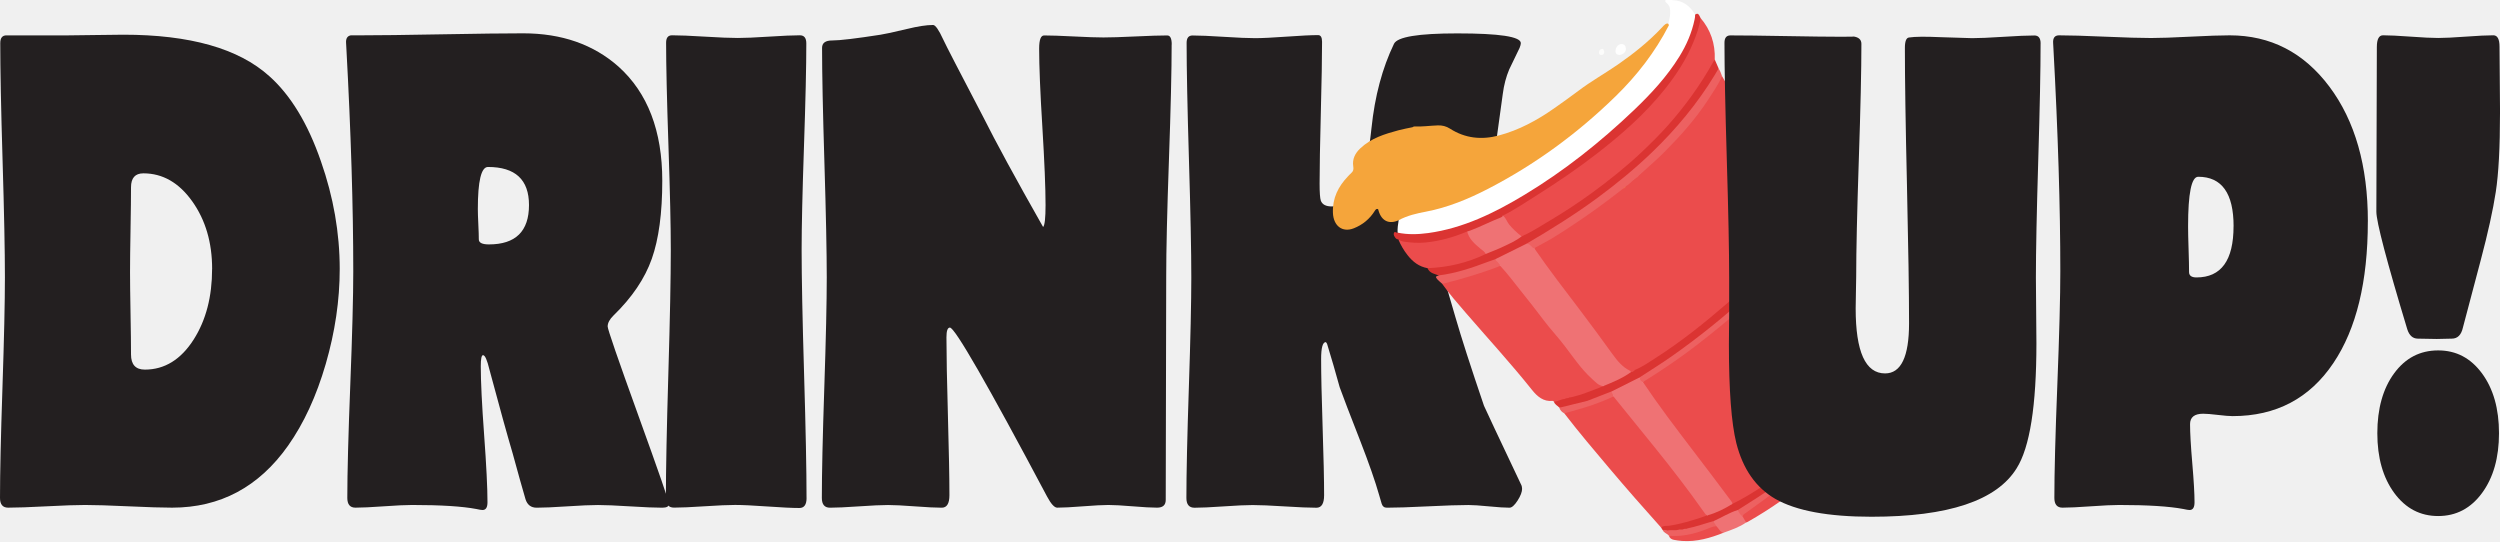
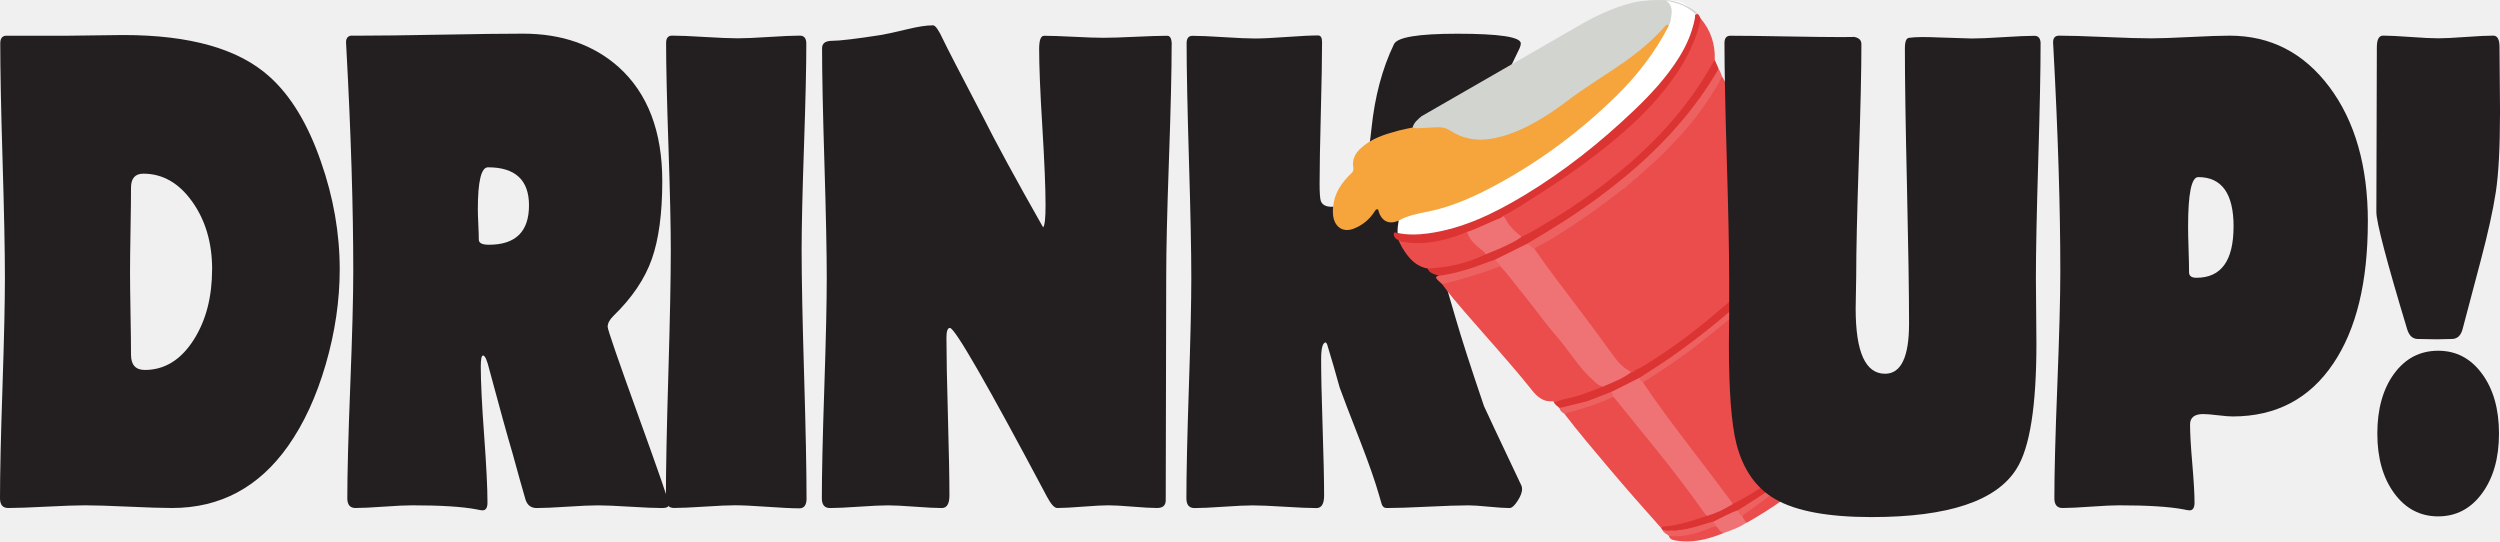
- <svg xmlns="http://www.w3.org/2000/svg" id="Layer_2" data-name="Layer 2" viewBox="0 0 671.51 145.35">
+ <svg xmlns="http://www.w3.org/2000/svg" id="Layer_2" data-name="Layer 2" viewBox="0 0 671.51 145.44">
  <defs>
    <style>
      .cls-1 {
        fill: #fefefe;
      }

-       .cls-1, .cls-2, .cls-3, .cls-4, .cls-5, .cls-6, .cls-7, .cls-8, .cls-9, .cls-10 {
+       .cls-1, .cls-2, .cls-3, .cls-4, .cls-5, .cls-6, .cls-7, .cls-8, .cls-9, .cls-10, .cls-11 {
        stroke-width: 0px;
      }

      .cls-2 {
        fill: #fcfcfb;
      }

      .cls-3 {
+         fill: #d2d4d0;
+       }
+ 
+       .cls-4 {
        fill: #eb4c4c;
      }

-       .cls-4 {
+       .cls-5 {
        fill: #fff;
      }

-       .cls-5 {
+       .cls-6 {
        fill: #f37b4c;
      }

-       .cls-6 {
+       .cls-7 {
        fill: #ef7274;
      }

-       .cls-7 {
+       .cls-8 {
        fill: #231f20;
      }

-       .cls-8 {
+       .cls-9 {
        fill: #f5a53b;
      }

-       .cls-9 {
+       .cls-10 {
        fill: #db3432;
      }

-       .cls-10 {
+       .cls-11 {
        fill: #ed6161;
      }
    </style>
  </defs>
  <g id="Layer_1-2" data-name="Layer 1">
    <g>
-       <path class="cls-7" d="m91.25,72.25c0,8.38-1.25,16.88-3.75,25.5-2.5,8.62-5.88,15.95-10.13,21.97-7.84,11.09-18.22,16.64-31.15,16.64-2.61,0-6.51-.12-11.69-.36-5.18-.24-9.08-.36-11.69-.36-2.3,0-5.76.12-10.36.36-4.61.24-8.04.36-10.29.36-1.46,0-2.19-.87-2.19-2.62,0-6.57.22-16.44.66-29.61.44-13.17.66-23.04.66-29.61,0-6.99-.21-17.5-.63-31.51S.07,18.51.07,11.58c0-1.39.55-2.08,1.66-2.08h16.74c1.68,0,4.07-.03,7.17-.09,3.32-.06,5.82-.09,7.5-.09,17.89,0,30.95,3.71,39.18,11.12,5.75,5.12,10.38,12.75,13.88,22.88,3.36,9.58,5.05,19.23,5.05,28.94Zm-34.27,0c0-7.11-1.78-13.17-5.35-18.18-3.56-5-7.94-7.51-13.12-7.51-2.21,0-3.32,1.25-3.32,3.75s-.04,6.28-.13,11.35c-.09,5.06-.13,8.86-.13,11.39s.04,6.16.13,11.08c.09,4.91.13,8.61.13,11.08,0,2.71,1.24,4.07,3.72,4.07,5.31,0,9.7-2.71,13.15-8.14,3.28-5.18,4.91-11.48,4.91-18.9Z" />
-       <path class="cls-7" d="m179.68,135.37c0,.66-.6,1-1.79,1-1.95,0-4.84-.12-8.67-.36-3.83-.24-6.7-.36-8.6-.36s-4.62.12-8.27.36c-3.65.24-6.39.36-8.2.36-1.51,0-2.5-.75-2.99-2.26-.8-2.71-1.95-6.81-3.45-12.3-1.46-4.94-3.54-12.45-6.24-22.52-.62-2.59-1.19-3.89-1.73-3.89-.4,0-.6.99-.6,2.98,0,4.1.3,10.25.9,18.45.6,8.2.9,14.23.9,18.08,0,1.39-.44,2.08-1.33,2.08-.31,0-.86-.09-1.66-.27-3.81-.72-9.56-1.08-17.27-1.08-1.68,0-4.22.12-7.6.36-3.39.24-5.92.36-7.6.36-1.46,0-2.19-.87-2.19-2.62,0-6.75.27-16.89.8-30.43.53-13.53.8-23.68.8-30.43,0-17.24-.62-37.25-1.86-60.04l-.07-1.27c-.09-1.21.33-1.9,1.26-2.08-.09,0,.75,0,2.52,0,4.83,0,12.11-.09,21.85-.27,9.74-.18,17.04-.27,21.92-.27,10.36,0,18.9,2.98,25.63,8.95,7.84,7.05,11.75,17.27,11.75,30.65,0,8.68-.94,15.67-2.82,20.98-1.88,5.31-5.3,10.37-10.26,15.19-1.06,1.03-1.59,2.02-1.59,2.98,0,.72,2.74,8.68,8.23,23.87s8.24,23.12,8.24,23.78Zm-37.59-80.3c0-6.81-3.68-10.22-11.02-10.22-1.82,0-2.72,3.77-2.72,11.3,0,.9.04,2.26.13,4.07.09,1.81.13,3.16.13,4.07s.91,1.36,2.72,1.36c7.17,0,10.76-3.53,10.76-10.58Z" />
-       <path class="cls-7" d="m216.65,133.74c0,1.81-.64,2.71-1.93,2.71-1.9,0-4.77-.14-8.6-.41-3.83-.27-6.72-.41-8.67-.41-1.82,0-4.55.12-8.2.36-3.65.24-6.39.36-8.2.36-1.46,0-2.19-.87-2.19-2.62,0-7.35.22-18.45.66-33.28.44-14.83.66-25.95.66-33.37,0-6.21-.21-15.51-.63-27.9-.42-12.39-.63-21.63-.63-27.71,0-1.33.53-1.99,1.59-1.99,1.95,0,4.88.12,8.8.36,3.92.24,6.87.36,8.87.36,1.86,0,4.65-.12,8.37-.36,3.72-.24,6.49-.36,8.3-.36,1.15,0,1.73.72,1.73,2.17,0,6.15-.21,15.39-.63,27.72-.42,12.33-.63,21.57-.63,27.71,0,7.42.22,18.54.66,33.37.44,14.83.66,25.92.66,33.28Z" />
-       <path class="cls-7" d="m314.71,11.94c0,6.87-.24,17.23-.73,31.06-.49,13.83-.73,24.22-.73,31.15l-.13,60.13c0,1.39-.78,2.08-2.32,2.08-1.46,0-3.64-.12-6.54-.36-2.9-.24-5.08-.36-6.54-.36s-3.79.12-6.84.36c-3.06.24-5.36.36-6.91.36-.75,0-1.66-1-2.72-2.98-16.07-30.26-24.77-45.39-26.1-45.39-.62,0-.93.87-.93,2.62,0,4.7.13,11.77.4,21.21.26,9.43.4,16.5.4,21.2,0,2.23-.69,3.35-2.06,3.35-1.59,0-4-.12-7.21-.36-3.21-.24-5.61-.36-7.21-.36-1.73,0-4.33.12-7.8.36-3.48.24-6.08.36-7.8.36-1.46,0-2.19-.87-2.19-2.62,0-6.57.22-16.44.66-29.61.44-13.17.66-23.04.66-29.61s-.21-17.17-.63-30.88c-.42-13.71-.63-23.98-.63-30.79,0-1.33.91-1.99,2.72-1.99,1.99,0,6.31-.51,12.95-1.54.89-.12,3.25-.63,7.11-1.54,2.92-.72,5.27-1.08,7.04-1.08.62,0,1.53,1.3,2.72,3.89.75,1.63,4.32,8.53,10.69,20.71,3.41,6.81,8.79,16.7,16.14,29.66.44-.42.66-2.38.66-5.88,0-4.64-.29-11.65-.86-21.02-.58-9.37-.86-16.38-.86-21.02,0-2.35.44-3.53,1.33-3.53,1.77,0,4.43.09,7.97.27,3.54.18,6.2.27,7.97.27,1.9,0,4.76-.09,8.57-.27,3.81-.18,6.66-.27,8.57-.27.8,0,1.2.81,1.2,2.44Z" />
-       <path class="cls-7" d="m408.85,131.21c0,.9-.41,1.99-1.23,3.26-.82,1.27-1.54,1.9-2.16,1.9-1.24,0-3.09-.12-5.55-.36-2.46-.24-4.28-.36-5.48-.36-2.44,0-6.09.12-10.96.36-4.87.24-8.52.36-10.96.36-.71,0-1.17-.36-1.39-1.08-.22-.72-.44-1.48-.66-2.26-1.06-3.74-2.77-8.62-5.11-14.65-2.83-7.23-4.67-12.03-5.51-14.38-1.06-3.86-2.19-7.75-3.39-11.66-.18-.3-.29-.45-.33-.45-.84,0-1.26,1.51-1.26,4.52,0,4.04.13,10.14.4,18.31.27,8.17.4,14.27.4,18.31,0,2.23-.69,3.35-2.06,3.35-1.9,0-4.76-.12-8.57-.36-3.81-.24-6.66-.36-8.57-.36-1.73,0-4.33.12-7.8.36-3.48.24-6.08.36-7.8.36-1.46,0-2.19-.87-2.19-2.62,0-6.57.22-16.44.66-29.61.44-13.17.66-23.04.66-29.61,0-6.99-.21-17.5-.63-31.51-.42-14.02-.63-24.52-.63-31.51,0-1.33.53-1.99,1.59-1.99,1.86,0,4.66.12,8.4.36,3.74.24,6.54.36,8.4.36s4.74-.14,8.5-.41c3.76-.27,6.57-.41,8.43-.41.71,0,1.06.6,1.06,1.81,0,4.22-.11,10.57-.33,19.03-.22,8.47-.33,14.82-.33,19.03,0,2.41.11,3.95.33,4.61.4,1.03,1.37,1.54,2.92,1.54,5.71,0,9.27-7.02,10.69-21.07.89-8.56,2.9-16.1,6.04-22.61.89-1.87,6.55-2.8,17-2.8,11.38,0,17.07.87,17.07,2.62,0,.3-.11.72-.33,1.27-1.86,3.8-2.79,5.73-2.79,5.79-.84,1.99-1.42,4.19-1.73,6.6-1.15,8.38-1.79,13.05-1.93,14.02-.89,5.19-2.01,9.65-3.39,13.38-1.68,4.58-4.18,9.1-7.5,13.56-2.35,3.14-3.52,5.21-3.52,6.24,0,.36,1.22,4.64,3.65,12.84,1.55,5.37,4.09,13.26,7.64,23.69.44,1.03,3.81,8.17,10.09,21.43.09.24.13.51.13.81Z" />
-       <path class="cls-7" d="m636.01,59.5c0,16.16-3.08,28.82-9.23,37.98-6.38,9.53-15.41,14.29-27.1,14.29-.89,0-2.2-.11-3.95-.32-1.75-.21-3.07-.32-3.95-.32-2.35,0-3.52.94-3.52,2.8,0,2.35.2,5.86.6,10.54.4,4.67.6,8.15.6,10.44,0,1.39-.44,2.08-1.33,2.08-.31,0-.86-.09-1.66-.27-3.85-.72-9.61-1.08-17.27-1.08-1.68,0-4.22.12-7.6.36-3.39.24-5.92.36-7.6.36-1.46,0-2.19-.87-2.19-2.62,0-6.75.26-16.89.8-30.43.53-13.53.8-23.68.8-30.43,0-17.24-.62-37.25-1.86-60.04l-.07-1.27c-.09-1.39.44-2.08,1.59-2.08,2.74,0,6.86.12,12.35.36,5.49.24,9.61.36,12.35.36,2.35,0,5.87-.12,10.56-.36,4.69-.24,8.21-.36,10.56-.36,10.98,0,19.91,4.6,26.8,13.79,6.88,9.19,10.33,21.27,10.33,36.21Zm-36.06,1.27c0-8.86-3.17-13.29-9.5-13.29-1.82,0-2.72,4.43-2.72,13.29,0,1.39.04,3.44.13,6.15.09,2.71.13,4.76.13,6.15,0,.96.66,1.45,1.99,1.45,6.64,0,9.96-4.58,9.96-13.74Z" />
-       <path class="cls-7" d="m671.51,30.47c0,9.16-.38,16.19-1.13,21.07-.75,4.88-2.1,11-4.05,18.36l-4.78,18.08c-.44,1.99-1.44,2.98-2.99,2.98l-4.05.09-5.05-.09c-1.37,0-2.32-.84-2.86-2.53-5.54-18.33-8.3-28.85-8.3-31.56l.13-44.22c0-2.11.55-3.17,1.66-3.17,1.64,0,4.11.12,7.41.36,3.3.24,5.77.36,7.41.36s4.11-.12,7.4-.36c3.3-.24,5.77-.36,7.41-.36,1.11,0,1.66,1.03,1.66,3.07s.02,5.05.07,9c.04,3.95.07,6.92.07,8.91Zm-.27,85.9c0,6.57-1.52,11.92-4.55,16.05-3.03,4.13-6.96,6.19-11.79,6.19s-8.76-2.07-11.79-6.19c-3.03-4.13-4.55-9.48-4.55-16.05s1.5-12,4.52-16.1c3.01-4.1,6.95-6.15,11.82-6.15s8.75,2.07,11.79,6.19c3.03,4.13,4.55,9.48,4.55,16.05Z" />
+       <path class="cls-8" d="m91.25,72.34c0,8.38-1.25,16.88-3.75,25.5-2.5,8.62-5.88,15.95-10.13,21.97-7.84,11.09-18.22,16.64-31.15,16.64-2.61,0-6.51-.12-11.69-.36-5.18-.24-9.08-.36-11.69-.36-2.3,0-5.76.12-10.36.36-4.61.24-8.04.36-10.29.36-1.46,0-2.19-.87-2.19-2.62,0-6.57.22-16.44.66-29.61.44-13.17.66-23.04.66-29.61,0-6.99-.21-17.5-.63-31.51S.07,18.6.07,11.67c0-1.39.55-2.08,1.66-2.08h16.74c1.68,0,4.07-.03,7.17-.09,3.32-.06,5.82-.09,7.5-.09,17.89,0,30.95,3.71,39.18,11.12,5.75,5.12,10.38,12.75,13.88,22.88,3.36,9.58,5.05,19.23,5.05,28.94Zm-34.27,0c0-7.11-1.78-13.17-5.35-18.18-3.56-5-7.94-7.51-13.12-7.51-2.21,0-3.32,1.25-3.32,3.75s-.04,6.28-.13,11.35c-.09,5.06-.13,8.86-.13,11.39s.04,6.16.13,11.08c.09,4.91.13,8.61.13,11.08,0,2.71,1.24,4.07,3.72,4.07,5.31,0,9.7-2.71,13.15-8.14,3.28-5.18,4.91-11.48,4.91-18.9Z" />
+       <path class="cls-8" d="m179.68,135.46c0,.66-.6,1-1.79,1-1.95,0-4.84-.12-8.67-.36-3.83-.24-6.7-.36-8.6-.36s-4.62.12-8.27.36c-3.65.24-6.39.36-8.2.36-1.51,0-2.5-.75-2.99-2.26-.8-2.71-1.95-6.81-3.45-12.3-1.46-4.94-3.54-12.45-6.24-22.52-.62-2.59-1.19-3.89-1.73-3.89-.4,0-.6.99-.6,2.98,0,4.1.3,10.25.9,18.45.6,8.2.9,14.23.9,18.08,0,1.39-.44,2.08-1.33,2.08-.31,0-.86-.09-1.66-.27-3.81-.72-9.56-1.08-17.27-1.08-1.68,0-4.22.12-7.6.36-3.39.24-5.92.36-7.6.36-1.46,0-2.19-.87-2.19-2.62,0-6.75.27-16.89.8-30.43.53-13.53.8-23.68.8-30.43,0-17.24-.62-37.25-1.86-60.04l-.07-1.27c-.09-1.21.33-1.9,1.26-2.08-.09,0,.75,0,2.52,0,4.83,0,12.11-.09,21.85-.27,9.74-.18,17.04-.27,21.92-.27,10.36,0,18.9,2.98,25.63,8.95,7.84,7.05,11.75,17.27,11.75,30.65,0,8.68-.94,15.67-2.82,20.98-1.88,5.31-5.3,10.37-10.26,15.19-1.06,1.03-1.59,2.02-1.59,2.98,0,.72,2.74,8.68,8.23,23.87s8.24,23.12,8.24,23.78Zm-37.59-80.3c0-6.81-3.68-10.22-11.02-10.22-1.82,0-2.72,3.77-2.72,11.3,0,.9.04,2.26.13,4.07.09,1.81.13,3.16.13,4.07s.91,1.36,2.72,1.36c7.17,0,10.76-3.53,10.76-10.58Z" />
+       <path class="cls-8" d="m216.65,133.83c0,1.81-.64,2.71-1.93,2.71-1.9,0-4.77-.14-8.6-.41-3.83-.27-6.72-.41-8.67-.41-1.82,0-4.55.12-8.2.36-3.65.24-6.39.36-8.2.36-1.46,0-2.19-.87-2.19-2.62,0-7.35.22-18.45.66-33.28.44-14.83.66-25.95.66-33.37,0-6.21-.21-15.51-.63-27.9-.42-12.39-.63-21.63-.63-27.71,0-1.33.53-1.99,1.59-1.99,1.95,0,4.88.12,8.8.36,3.92.24,6.87.36,8.87.36,1.86,0,4.65-.12,8.37-.36,3.72-.24,6.49-.36,8.3-.36,1.15,0,1.73.72,1.73,2.17,0,6.15-.21,15.39-.63,27.72-.42,12.33-.63,21.57-.63,27.71,0,7.42.22,18.54.66,33.37.44,14.83.66,25.92.66,33.28Z" />
+       <path class="cls-8" d="m314.71,12.03c0,6.87-.24,17.23-.73,31.06-.49,13.83-.73,24.22-.73,31.15l-.13,60.13c0,1.39-.78,2.08-2.32,2.08-1.46,0-3.64-.12-6.54-.36-2.9-.24-5.08-.36-6.54-.36s-3.79.12-6.84.36c-3.06.24-5.36.36-6.91.36-.75,0-1.66-1-2.72-2.98-16.07-30.26-24.77-45.39-26.1-45.39-.62,0-.93.87-.93,2.62,0,4.7.13,11.77.4,21.21.26,9.43.4,16.5.4,21.2,0,2.23-.69,3.35-2.06,3.35-1.59,0-4-.12-7.21-.36-3.21-.24-5.61-.36-7.21-.36-1.73,0-4.33.12-7.8.36-3.48.24-6.08.36-7.8.36-1.46,0-2.19-.87-2.19-2.62,0-6.57.22-16.44.66-29.61.44-13.17.66-23.04.66-29.61s-.21-17.17-.63-30.88c-.42-13.71-.63-23.98-.63-30.79,0-1.33.91-1.99,2.72-1.99,1.99,0,6.31-.51,12.95-1.54.89-.12,3.25-.63,7.11-1.54,2.92-.72,5.27-1.08,7.04-1.08.62,0,1.53,1.3,2.72,3.89.75,1.63,4.32,8.53,10.69,20.71,3.41,6.81,8.79,16.7,16.14,29.66.44-.42.66-2.38.66-5.88,0-4.64-.29-11.65-.86-21.02-.58-9.37-.86-16.38-.86-21.02,0-2.35.44-3.53,1.33-3.53,1.77,0,4.43.09,7.97.27,3.54.18,6.2.27,7.97.27,1.9,0,4.76-.09,8.57-.27,3.81-.18,6.66-.27,8.57-.27.8,0,1.2.81,1.2,2.44Z" />
+       <path class="cls-8" d="m408.85,131.3c0,.9-.41,1.99-1.23,3.26-.82,1.27-1.54,1.9-2.16,1.9-1.24,0-3.09-.12-5.55-.36-2.46-.24-4.28-.36-5.48-.36-2.44,0-6.09.12-10.96.36-4.87.24-8.52.36-10.96.36-.71,0-1.17-.36-1.39-1.08-.22-.72-.44-1.48-.66-2.26-1.06-3.74-2.77-8.62-5.11-14.65-2.83-7.23-4.67-12.03-5.51-14.38-1.06-3.86-2.19-7.75-3.39-11.66-.18-.3-.29-.45-.33-.45-.84,0-1.26,1.51-1.26,4.52,0,4.04.13,10.14.4,18.31.27,8.17.4,14.27.4,18.31,0,2.23-.69,3.35-2.06,3.35-1.9,0-4.76-.12-8.57-.36-3.81-.24-6.66-.36-8.57-.36-1.73,0-4.33.12-7.8.36-3.48.24-6.08.36-7.8.36-1.46,0-2.19-.87-2.19-2.62,0-6.57.22-16.44.66-29.61.44-13.17.66-23.04.66-29.61,0-6.99-.21-17.5-.63-31.51-.42-14.02-.63-24.52-.63-31.51,0-1.33.53-1.99,1.59-1.99,1.86,0,4.66.12,8.4.36,3.74.24,6.54.36,8.4.36s4.74-.14,8.5-.41c3.76-.27,6.57-.41,8.43-.41.71,0,1.06.6,1.06,1.81,0,4.22-.11,10.57-.33,19.03-.22,8.47-.33,14.82-.33,19.03,0,2.41.11,3.95.33,4.61.4,1.03,1.37,1.54,2.92,1.54,5.71,0,9.27-7.02,10.69-21.07.89-8.56,2.9-16.1,6.04-22.61.89-1.87,6.55-2.8,17-2.8,11.38,0,17.07.87,17.07,2.62,0,.3-.11.72-.33,1.27-1.86,3.8-2.79,5.73-2.79,5.79-.84,1.99-1.42,4.19-1.73,6.6-1.15,8.38-1.79,13.05-1.93,14.02-.89,5.19-2.01,9.65-3.39,13.38-1.68,4.58-4.18,9.1-7.5,13.56-2.35,3.14-3.52,5.21-3.52,6.24,0,.36,1.22,4.64,3.65,12.84,1.55,5.37,4.09,13.26,7.64,23.69.44,1.03,3.81,8.17,10.09,21.43.09.24.13.51.13.81Z" />
+       <path class="cls-8" d="m636.01,59.59c0,16.16-3.08,28.82-9.23,37.98-6.38,9.53-15.41,14.29-27.1,14.29-.89,0-2.2-.11-3.95-.32-1.75-.21-3.07-.32-3.95-.32-2.35,0-3.52.94-3.52,2.8,0,2.35.2,5.86.6,10.54.4,4.67.6,8.15.6,10.44,0,1.39-.44,2.08-1.33,2.08-.31,0-.86-.09-1.66-.27-3.85-.72-9.61-1.08-17.27-1.08-1.68,0-4.22.12-7.6.36-3.39.24-5.92.36-7.6.36-1.46,0-2.19-.87-2.19-2.62,0-6.75.26-16.89.8-30.43.53-13.53.8-23.68.8-30.43,0-17.24-.62-37.25-1.86-60.04l-.07-1.27c-.09-1.39.44-2.08,1.59-2.08,2.74,0,6.86.12,12.35.36,5.49.24,9.61.36,12.35.36,2.35,0,5.87-.12,10.56-.36,4.69-.24,8.21-.36,10.56-.36,10.98,0,19.91,4.6,26.8,13.79,6.88,9.19,10.33,21.27,10.33,36.21Zm-36.06,1.27c0-8.86-3.17-13.29-9.5-13.29-1.82,0-2.72,4.43-2.72,13.29,0,1.39.04,3.44.13,6.15.09,2.71.13,4.76.13,6.15,0,.96.66,1.45,1.99,1.45,6.64,0,9.96-4.58,9.96-13.74Z" />
+       <path class="cls-8" d="m671.51,30.56c0,9.16-.38,16.19-1.13,21.07-.75,4.88-2.1,11-4.05,18.36l-4.78,18.08c-.44,1.99-1.44,2.98-2.99,2.98l-4.05.09-5.05-.09c-1.37,0-2.32-.84-2.86-2.53-5.54-18.33-8.3-28.85-8.3-31.56l.13-44.22c0-2.11.55-3.17,1.66-3.17,1.64,0,4.11.12,7.41.36,3.3.24,5.77.36,7.41.36s4.11-.12,7.4-.36c3.3-.24,5.77-.36,7.41-.36,1.11,0,1.66,1.03,1.66,3.07s.02,5.05.07,9c.04,3.95.07,6.92.07,8.91Zm-.27,85.9c0,6.57-1.52,11.92-4.55,16.05-3.03,4.13-6.96,6.19-11.79,6.19s-8.76-2.07-11.79-6.19c-3.03-4.13-4.55-9.48-4.55-16.05s1.5-12,4.52-16.1c3.01-4.1,6.95-6.15,11.82-6.15s8.75,2.07,11.79,6.19c3.03,4.13,4.55,9.48,4.55,16.05Z" />
    </g>
    <g>
      <g>
-         <path class="cls-3" d="m462.55,20.45c1.29,2.13,2.32,4.42,3.41,6.67,3.62,7.54,6.98,15.21,10.69,22.69.22.81.66,1.5,1.11,2.19,1.43,2.5,2.37,5.14,2.44,8.12.04,1.88.61,3.67,1.42,5.35-.05.39-.31.63-.57.87-9.24,8.55-18.39,17.21-28.43,24.72-3.75,2.8-7.6,5.42-11.62,7.76-.59.35-1.19.7-1.86.88-.41.1-.81.18-1.23.14-1.21-.2-2.02-1.09-2.85-1.91-1.74-1.7-3.04-3.81-4.47-5.79-4.78-6.6-9.81-12.98-14.64-19.53-1.09-1.48-2.16-2.97-3.21-4.47-.28-.39-.58-.78-.66-1.29,0-.57.41-.79.79-.98,4.93-2.48,9.45-5.7,14.02-8.83,3.04-2.08,5.94-4.38,8.9-6.58.31-.14.59-.33.79-.62.54-.48,1.1-.92,1.67-1.35.29-.15.54-.35.74-.63.36-.34.76-.64,1.14-.96.3-.16.53-.4.71-.69,3.4-3.16,6.81-6.32,9.96-9.77,4.14-4.54,7.78-9.47,10.86-14.87.23-.41.38-.92.87-1.1Z" />
-         <path class="cls-3" d="m483.31,68.83c1.21,2.34,2.32,4.73,3.36,7.15.27,1.1.92,2,1.43,2.97,2.91,6.11,5.82,12.21,8.74,18.32.17.35.31.73.55,1.03,1.03,1.3,1.44,2.74.93,4.4-.09.3.16.55.11.84-.57,2.12-1.71,3.93-2.83,5.74-2.86,4.63-6.41,8.6-10.25,12.3-4.45,4.28-9.34,7.89-14.51,11.08-1.47.91-2.96,1.78-4.49,2.56-.33.17-.66.39-1.05.25-1.89-2.48-3.73-5.01-5.61-7.49-5.8-7.64-11.73-15.17-17.21-23.08-.47-.68-1.06-1.3-1.24-2.17.1-.65.65-.85,1.08-1.13,3.02-1.93,6.03-3.87,8.95-5.98,7.02-5.06,13.67-10.64,20.16-16.44,3.57-3.2,7.11-6.44,10.62-9.71.35-.33.69-.79,1.27-.64Z" />
-         <path class="cls-8" d="m375.69,59.15c-2.55,1.17-4.56.24-5.39-2.51-.08-.25-.05-.56-.41-.52-.26.03-.41.17-.56.43-1.4,2.28-3.36,3.86-5.72,4.78-3.05,1.2-5.44-.66-5.58-4.14-.16-3.98,1.45-7.11,4.02-9.8.31-.32.61-.66.94-.95.53-.47.62-.98.5-1.74-.31-1.96.51-3.53,1.84-4.8,2.93-2.81,6.6-3.9,10.28-4.9,1.25-.34,2.53-.56,3.8-.83.16-.11.32-.21.51-.2,2.1.1,4.19-.22,6.29-.29,1.14-.04,2.23.21,3.27.88,4.09,2.62,8.5,3.05,13.07,1.84,5.44-1.44,10.36-4.1,15.01-7.38,2.17-1.53,4.33-3.06,6.45-4.66,3.41-2.58,7.12-4.65,10.62-7.07,4.21-2.92,8.22-6.12,11.78-9.91.28-.3.55-.63.89-.86.42-.28.81-.35,1.06.24.08.5-.17.89-.38,1.29-2.87,5.24-6.29,10.04-10.27,14.37-9.11,9.89-19.57,17.87-30.83,24.7-5.69,3.45-11.59,6.38-17.83,8.53-2.54.88-5.17,1.31-7.76,1.94-1.57.39-3.12.81-4.62,1.45-.31.13-.63.3-.98.12Z" />
-         <path class="cls-4" d="m375.69,59.15c2.31-1.26,4.82-1.82,7.34-2.3,5.82-1.11,11.28-3.36,16.57-6.08,12.62-6.51,24.09-14.87,34.42-24.97,5.66-5.53,10.53-11.77,14.24-18.99-.16-.63.02-1.23.17-1.83.22-.9.24-1.82.11-2.73-.1-.68-.55-1.15-1.02-1.58-.14-.13-.29-.31-.22-.51.08-.23.31-.16.48-.16.52.02,1.04-.07,1.56.05,2.66.09,4.58,1.5,5.96,3.85.46.49.24,1.06.13,1.59-.65,3.23-1.93,6.2-3.56,8.99-1.84,3.15-4.08,5.95-6.46,8.66-7.43,8.49-15.98,15.55-24.87,22.16-7.36,5.47-15.1,10.2-23.43,13.79-4.29,1.85-8.71,3.2-13.31,3.83-2.46.34-4.92.48-7.39.1-.4-.06-.81-.08-1.01-.55-.05-1.12.1-2.23.29-3.33Z" />
-         <path class="cls-3" d="m417.41,107.88c-.14-.07-.28-.21-.41-.2-2.41.25-4.08-1.17-5.49-2.94-5.7-7.14-11.85-13.83-17.8-20.72-2.2-2.54-4.41-5.08-6.38-7.84.19-.35.54-.43.86-.51,4.72-1.21,9.38-2.61,13.96-4.32.2-.08.42-.12.63-.13.56.02.87.43,1.2.82,4.59,5.52,8.78,11.42,13.42,16.89,3.03,3.57,5.62,7.53,8.76,10.98,1.16,1.27,2.38,2.5,3.87,3.35.23.13.54.2.59.56-.06.2-.21.33-.38.4-2.67,1.09-5.33,2.21-8.16,2.79-1.02.07-2,.34-2.93.79-.58.19-1.16.57-1.76.07Z" />
-         <path class="cls-3" d="m456.79,4.85c2.69,3.16,3.96,6.87,3.8,11.13.04.53-.19.95-.43,1.38-3.06,5.33-6.56,10.29-10.5,14.92-6.84,8.03-14.72,14.74-23.16,20.73-5.1,3.62-10.4,6.87-15.83,9.9-.62.35-1.21.81-1.97.8-1.88-.99-3.23-2.58-4.39-4.39-.27-.43-.55-.87-.7-1.38.05-.44.41-.54.7-.71,9.7-5.73,19.15-11.87,27.97-19.05,4.28-3.48,8.38-7.2,12.09-11.38,3.63-4.09,6.86-8.51,9.29-13.53,1.12-2.32,2-4.75,2.61-7.29.1-.4.11-.87.51-1.12Z" />
-         <path class="cls-3" d="m446.18,141.71c-4.68-5.22-9.31-10.49-13.84-15.85-4.12-4.87-8.24-9.74-12.15-14.81.15-.38.49-.49.81-.59,3.96-1.14,7.92-2.29,11.71-4.02.17-.08.36-.11.54-.1.5.08.81.47,1.11.84,7.91,9.8,16.01,19.43,23.29,29.8.36.51.97.85,1.01,1.59-.16.27-.42.38-.68.48-3.46,1.21-6.96,2.25-10.6,2.68-.39.05-.8.13-1.19-.02Z" />
-         <path class="cls-9" d="m408.71,63.5c2.38-1.04,4.58-2.45,6.81-3.78,4.16-2.46,8.23-5.09,12.15-7.96,4.68-3.42,9.22-7.05,13.47-11.08,2.4-2.28,4.76-4.61,6.96-7.1,4.53-5.11,8.55-10.64,11.93-16.69.17-.31.36-.61.55-.92.35.8.7,1.6,1.04,2.4.06.57-.23,1.01-.5,1.46-2.5,4.22-5.33,8.18-8.43,11.92-10.08,12.15-22.23,21.48-35.26,29.63-2.43,1.52-4.89,2.96-7.37,4.39-2.81,1.38-5.61,2.82-8.44,4.15-4.37,1.78-8.81,3.35-13.44,4.16-.58.1-1.2.39-1.77-.11-.54-.19-1.09-.35-1.61-.58-.6-.27-1.1-.69-1.36-1.37.59-.66,1.41-.45,2.1-.51,4.41-.41,8.66-1.45,12.73-3.35.17-.08.36-.11.53-.17,3.08-1.23,6.12-2.55,9.02-4.23.28-.16.59-.15.88-.27Z" />
-         <path class="cls-9" d="m422.07,106.69c2.56-.57,4.99-1.58,7.44-2.51.37-.14.73-.3,1.1-.45,0,0,0,0,0,0,.1-.36.38-.51.66-.63,2.2-.94,4.38-1.91,6.42-3.21.1-.07.23-.08.35-.11.4-.02.76-.15,1.07-.41,0,0,0,0,0,0,2.04-.81,3.85-2.1,5.69-3.28,6.73-4.31,13.01-9.32,19.1-14.6,4.33-3.76,8.57-7.62,12.75-11.57,1.33-1.25,2.7-2.45,4.06-3.66l1.81,1c-.04.38-.25.65-.52.89-6.06,5.68-12.09,11.41-18.44,16.73-6.94,5.82-14.13,11.25-21.79,15.94-.43.26-.86.52-1.31.75-2.49,1.35-4.99,2.67-7.56,3.85-2.14.92-4.3,1.81-6.51,2.54,0,0,0,0,0,0-.56-.04-1.06.24-1.58.38-.09.02-.17.04-.26.06-.33.12-.68.13-1,.29,0,0,0,0,0,0-.25.05-.5.07-.73.19,0,0,0,0,0,0-.38.04-.73.17-1.07.33,0,0,0,0,0,0-.08.03-.16.04-.25.05-.38.01-.75.06-1.12.14,0,0,0,0,0,0-.38.13-.78.19-1.17.24,0,0,0,0,0,0-.14-.01-.26-.1-.38-.17-.49-.53-1.23-.79-1.44-1.6,0,0,0,0,0,0,.58-.03,1.13-.17,1.66-.4,0,0,0,0,0,0,1-.24,2-.49,2.99-.79Z" />
-         <path class="cls-10" d="m410,65.48c6.55-3.84,13.01-7.85,19.16-12.39,5.11-3.77,10.02-7.79,14.64-12.24,6.4-6.17,12.09-12.98,16.79-20.71.35-.58.7-1.17,1.04-1.75.4.64.68,1.35.92,2.07-.98,2.21-2.34,4.18-3.63,6.17-3.38,5.22-7.48,9.79-11.78,14.13-1.96,1.99-4.09,3.79-6.14,5.68-.25.21-.49.42-.74.63-.25.48-.73.66-1.11.98-.27.18-.5.41-.75.61-.48.56-1.09.93-1.66,1.37-.27.18-.51.41-.76.62-6.05,4.78-12.32,9.19-18.84,13.22-1.37.84-2.8,1.54-4.19,2.33-.29.16-.67.22-.73.68-1.03.06-1.5-.9-2.23-1.38Z" />
-         <path class="cls-3" d="m399.06,68.23c-4.96,2.41-10.18,3.59-15.61,3.8-2.26-.39-3.98-1.7-5.41-3.54-.99-1.27-1.81-2.67-2.44-4.18,1.59.19,3.17.53,4.76.54,4.42.04,8.66-1.08,12.79-2.68.29-.11.56-.29.88-.27.19.06.32.22.39.4.67,1.92,2.1,3.13,3.55,4.31.29.24.59.48.85.76.22.23.46.47.25.85Z" />
-         <path class="cls-9" d="m446.18,141.71c.61-.6,1.42-.39,2.12-.49,3.15-.46,6.19-1.4,9.21-2.42.38-.13.75-.26,1.13-.39.15-.38.49-.48.8-.59,1.63-.58,3.2-1.32,4.72-2.19.34-.2.7-.44,1.13-.27,2.82-1.35,5.48-3.02,8.12-4.73,3.77-2.45,7.36-5.2,10.68-8.3,5.37-5.01,10.23-10.51,13.53-17.37.21-.44.36-.9.54-1.36.12-.24.09-.56.35-.71.16-.58.41-.75.84-.22.33.4.52.85.53,1.38-1.17,3.56-2.8,6.83-5.15,9.67-.26.21-.51.44-.62.79-.1.19-.24.36-.4.5-.31.17-.44.49-.59.79-4.46,5.55-9.69,10.15-15.32,14.26-3.55,2.59-7.19,5.02-10.99,7.18-2.25.82-4.28,2.18-6.54,3-2.27.83-4.57,1.56-6.94,2-.34-.06-.66.05-.98.15-.09.03-.19.04-.29.03-.44-.05-.86.06-1.27.19-.1.02-.2.02-.3.01-.87.02-1.74-.07-2.6.12-.49.05-.91-.16-1.32-.4-.14-.22-.28-.44-.41-.66Z" />
-         <path class="cls-3" d="m500.51,105.91c.36,3.69-.98,6.85-2.79,9.83-2.89,4.77-6.74,8.58-10.83,12.13-5.43,4.71-11.27,8.8-17.45,12.31-.13.08-.29.11-.43.17-.67-.28-.93-.9-1.13-1.56,0-.76.57-1.05,1.04-1.4,3.29-2.47,6.67-4.77,9.97-7.23,4.31-3.21,8.51-6.57,12.21-10.59,3.4-3.69,6.29-7.78,8.45-12.44.22-.47.3-1.11.95-1.22Z" />
-         <path class="cls-10" d="m440.44,101.35c2.86-1.89,5.78-3.67,8.59-5.65,7.26-5.1,14.17-10.68,20.78-16.7,4.27-3.88,8.49-7.83,12.73-11.75.36.47.84.87.78,1.58-2.76,2.52-5.51,5.06-8.29,7.56-2.57,2.31-5.14,4.61-7.74,6.87-3.75,3.26-7.6,6.39-11.52,9.42-4.43,3.42-9.04,6.54-13.76,9.49-.24.15-.51.25-.64.55-.95-.09-1.19-.44-.93-1.37Z" />
-         <path class="cls-10" d="m500.51,105.91c-1.54,3.34-3.31,6.54-5.5,9.46-2.26,3.01-4.79,5.73-7.54,8.24-5.78,5.29-12.26,9.5-18.48,14.12-.36.27-.87.43-.9,1.04-.95-.2-1.36-.75-1.3-1.78,3.61-2.28,7.24-4.53,10.7-7.08,3.84-2.84,7.52-5.87,10.91-9.3,1.35-1.36,2.61-2.79,3.81-4.29.22-.27.5-.48.75-.71.17-.29.36-.56.59-.79.11-.13.23-.26.34-.39.16-.3.37-.56.59-.8.89-1.44,1.96-2.74,2.77-4.25.73-1.38,1.36-2.79,1.87-4.28.14-.42.22-.92.75-1.04.85.36.82,1.08.64,1.85Z" />
-         <path class="cls-10" d="m386.42,73.98c4.56-.55,8.9-2.02,13.2-3.64.67-.25,1.34-.48,2.01-.71,1.02.44,1.38.94,1.32,1.79-4.95,1.96-10.03,3.43-15.15,4.74-.15.04-.31.02-.46.03-.41-.37-.86-.72-1.24-1.13-.58-.64-.5-.86.32-1.07Z" />
-         <path class="cls-6" d="m466.79,136.99c.26.74.72,1.31,1.3,1.78.31.52.62,1.05.93,1.57-1.84,1.27-3.91,1.98-5.96,2.71-1.24.31-1.62-.81-2.24-1.53-.23-.5-.88-.83-.53-1.55,2.18-.97,4.21-2.29,6.5-2.98Z" />
-         <path class="cls-3" d="m461.04,141.33c.64.62.96,1.67,2.02,1.72-3.63,1.46-7.33,2.53-11.26,2.25-.74-.05-1.47-.16-2.2-.3-.59-.12-1.1-.41-1.32-1.08.23-.34.58-.4.91-.37,3.58.26,6.87-.97,10.17-2.18.55-.2,1.12-.44,1.68-.03Z" />
-         <path class="cls-10" d="m421.52,109.06c.06,0,.12-.01.17-.02.34-.11.65-.32,1.02-.28.25-.06.48-.2.75-.2" />
-         <path class="cls-10" d="m426.33,107.68c2.17-.84,4.34-1.69,6.52-2.53.43.33.9.64.53,1.33-3.56,1.71-7.27,2.92-11.05,3.94-.72.19-1.43.41-2.15.61-.62-.35-1.15-.78-1.33-1.56.15-.02.29-.04.44-.06" />
-         <path class="cls-10" d="m461.04,141.33c-1.04.06-1.97.53-2.91.9-3.19,1.24-6.44,1.96-9.85,1.68-.47-.64-1.37-.73-1.68-1.56.43-.02.87-.03,1.28.15.93-.23,1.89.09,2.81-.17.03,0,.07,0,.1,0,.43-.26.94.07,1.38-.2.03,0,.07,0,.1,0,.3-.23.69.04.99-.2,2.39-.47,4.69-1.33,7.03-1.97.11.54.5.91.75,1.36Z" />
-         <path class="cls-6" d="m402.95,71.41c-.18-.82-1-1.1-1.32-1.79,2.79-1.38,5.58-2.76,8.37-4.14,1.05-.1,1.4,1.08,2.23,1.38,3.85,5.57,7.97,10.91,12.05,16.28,2.99,3.94,5.92,7.93,8.82,11.95,1.28,1.77,2.66,3.49,4.64,4.45.11.16.53-.08.4.37-2.31,1.7-4.93,2.74-7.52,3.81-1.32-.17-2.16-1.19-3.09-2.03-2.79-2.54-4.92-5.71-7.21-8.72-1.83-2.41-3.9-4.58-5.71-7-1.98-2.65-4.04-5.24-6.1-7.82-1.82-2.28-3.56-4.63-5.55-6.75Z" />
-         <path class="cls-3" d="m438.13,99.92c-.13-.12-.27-.25-.4-.37.46-.06.92-.12,1.38-.18-.25.35-.57.55-.99.55Z" />
-         <path class="cls-5" d="m436.73,50.03c-.17.32-.4.55-.76.62" />
-         <path class="cls-6" d="m433.38,106.49c0-.53-.47-.84-.53-1.33,2.53-1.27,5.06-2.54,7.59-3.8-.04.73.44,1.05.93,1.37,4.22,6.29,8.79,12.28,13.36,18.27,3.44,4.51,6.89,9.02,10.27,13.59.18.24.35.46.29.79-2.1,1.29-4.28,2.39-6.64,3.04-.48-.08-.7-.49-.96-.86-4.19-5.95-8.62-11.69-13.17-17.32-3.71-4.58-7.42-9.16-11.13-13.74Z" />
-         <path class="cls-9" d="m422.07,106.69c-.95.49-1.94.74-2.99.79" />
-         <path class="cls-6" d="m399.06,68.23c-.26-.69-.89-.97-1.38-1.4-1.57-1.35-3.2-2.63-3.65-4.93,3.26-1.22,6.33-2.92,9.64-3.99.83.58,1.06,1.63,1.69,2.39,1,1.22,2.13,2.25,3.35,3.19-1.48,1.19-3.19,1.92-4.86,2.72-1.56.75-3.19,1.35-4.78,2.01Z" />
-         <path class="cls-1" d="m434.89,14.76c-.56-.06-.97-.32-.95-1.09.02-1.01.78-1.9,1.67-1.84.73.05,1.09.54,1.12,1.3.03.83-.86,1.64-1.83,1.63Z" />
-         <path class="cls-2" d="m430.93,13.95c-.03.54-.3.8-.77.82-.4.01-.66-.16-.67-.62-.01-.59.3-.96.82-1.01.51-.05.48.5.63.82Z" />
-         <path class="cls-9" d="m420.39,109.1c0,.05,0,.11,0,.16" />
+         <path class="cls-4" d="m462.55,20.54c1.29,2.13,2.32,4.42,3.41,6.67,3.62,7.54,6.98,15.21,10.69,22.69.22.81.66,1.5,1.11,2.19,1.43,2.5,2.37,5.14,2.44,8.12.04,1.88.61,3.67,1.42,5.35-.05.39-.31.63-.57.87-9.24,8.55-18.39,17.21-28.43,24.72-3.75,2.8-7.6,5.42-11.62,7.76-.59.35-1.19.7-1.86.88-.41.1-.81.18-1.23.14-1.21-.2-2.02-1.09-2.85-1.91-1.74-1.7-3.04-3.81-4.47-5.79-4.78-6.6-9.81-12.98-14.64-19.53-1.09-1.48-2.16-2.97-3.21-4.47-.28-.39-.58-.78-.66-1.29,0-.57.41-.79.79-.98,4.93-2.48,9.45-5.7,14.02-8.83,3.04-2.08,5.94-4.38,8.9-6.58.31-.14.59-.33.79-.62.54-.48,1.1-.92,1.67-1.35.29-.15.54-.35.74-.63.36-.34.76-.64,1.14-.96.3-.16.53-.4.71-.69,3.4-3.16,6.81-6.32,9.96-9.77,4.14-4.54,7.78-9.47,10.86-14.87.23-.41.38-.92.87-1.1Z" />
+         <path class="cls-4" d="m483.31,68.92c1.21,2.34,2.32,4.73,3.36,7.15.27,1.1.92,2,1.43,2.97,2.91,6.11,5.82,12.21,8.74,18.32.17.35.31.73.55,1.03,1.03,1.3,1.44,2.74.93,4.4-.09.3.16.55.11.84-.57,2.12-1.71,3.93-2.83,5.74-2.86,4.63-6.41,8.6-10.25,12.3-4.45,4.28-9.34,7.89-14.51,11.08-1.47.91-2.96,1.78-4.49,2.56-.33.17-.66.39-1.05.25-1.89-2.48-3.73-5.01-5.61-7.49-5.8-7.64-11.73-15.17-17.21-23.08-.47-.68-1.06-1.3-1.24-2.17.1-.65.65-.85,1.08-1.13,3.02-1.93,6.03-3.87,8.95-5.98,7.02-5.06,13.67-10.64,20.16-16.44,3.57-3.2,7.11-6.44,10.62-9.71.35-.33.69-.79,1.27-.64Z" />
+         <path class="cls-9" d="m375.69,59.24c-2.55,1.17-4.56.24-5.39-2.51-.08-.25-.05-.56-.41-.52-.26.03-.41.17-.56.43-1.4,2.28-3.36,3.86-5.72,4.78-3.05,1.2-5.44-.66-5.58-4.14-.16-3.98,1.45-7.11,4.02-9.8.31-.32.61-.66.94-.95.53-.47.62-.98.5-1.74-.31-1.96.51-3.53,1.84-4.8,2.93-2.81,6.6-3.9,10.28-4.9,1.25-.34,2.53-.56,3.8-.83.16-.11.32-.21.51-.2,2.1.1,4.19-.22,6.29-.29,1.14-.04,2.23.21,3.27.88,4.09,2.62,8.5,3.05,13.07,1.84,5.44-1.44,10.36-4.1,15.01-7.38,2.17-1.53,4.33-3.06,6.45-4.66,3.41-2.58,7.12-4.65,10.62-7.07,4.21-2.92,8.22-6.12,11.78-9.91.28-.3.55-.63.89-.86.42-.28.81-.35,1.06.24.08.5-.17.89-.38,1.29-2.87,5.24-6.29,10.04-10.27,14.37-9.11,9.89-19.57,17.87-30.83,24.7-5.69,3.45-11.59,6.38-17.83,8.53-2.54.88-5.17,1.31-7.76,1.94-1.57.39-3.12.81-4.62,1.45-.31.13-.63.3-.98.12Z" />
+         <path class="cls-5" d="m375.69,59.24c2.31-1.26,4.82-1.82,7.34-2.3,5.82-1.11,11.28-3.36,16.57-6.08,12.62-6.51,24.09-14.87,34.42-24.97,5.66-5.53,10.53-11.77,14.24-18.99-.16-.63.02-1.23.17-1.83.22-.9.24-1.82.11-2.73-.1-.68-.55-1.15-1.02-1.58-.14-.13-.29-.31-.22-.51.08-.23.31-.16.48-.16.52.02,1.04-.07,1.56.05,2.66.09,4.58,1.5,5.96,3.85.46.49.24,1.06.13,1.59-.65,3.23-1.93,6.2-3.56,8.99-1.84,3.15-4.08,5.95-6.46,8.66-7.43,8.49-15.98,15.55-24.87,22.16-7.36,5.47-15.1,10.2-23.43,13.79-4.29,1.85-8.71,3.2-13.31,3.83-2.46.34-4.92.48-7.39.1-.4-.06-.81-.08-1.01-.55-.05-1.12.1-2.23.29-3.33Z" />
+         <path class="cls-4" d="m417.41,107.97c-.14-.07-.28-.21-.41-.2-2.41.25-4.08-1.17-5.49-2.94-5.7-7.14-11.85-13.83-17.8-20.72-2.2-2.54-4.41-5.08-6.38-7.84.19-.35.54-.43.86-.51,4.72-1.21,9.38-2.61,13.96-4.32.2-.08.42-.12.63-.13.56.02.87.43,1.2.82,4.59,5.52,8.78,11.42,13.42,16.89,3.03,3.57,5.62,7.53,8.76,10.98,1.16,1.27,2.38,2.5,3.87,3.35.23.13.54.2.59.56-.06.2-.21.33-.38.4-2.67,1.09-5.33,2.21-8.16,2.79-1.02.07-2,.34-2.93.79-.58.19-1.16.57-1.76.07Z" />
+         <path class="cls-4" d="m456.79,4.94c2.69,3.16,3.96,6.87,3.8,11.13.04.53-.19.95-.43,1.38-3.06,5.33-6.56,10.29-10.5,14.92-6.84,8.03-14.72,14.74-23.16,20.73-5.1,3.62-10.4,6.87-15.83,9.9-.62.35-1.21.81-1.97.8-1.88-.99-3.23-2.58-4.39-4.39-.27-.43-.55-.87-.7-1.38.05-.44.41-.54.7-.71,9.7-5.73,19.15-11.87,27.97-19.05,4.28-3.48,8.38-7.2,12.09-11.38,3.63-4.09,6.86-8.51,9.29-13.53,1.12-2.32,2-4.75,2.61-7.29.1-.4.11-.87.51-1.12Z" />
+         <path class="cls-4" d="m446.18,141.8c-4.68-5.22-9.31-10.49-13.84-15.85-4.12-4.87-8.24-9.74-12.15-14.81.15-.38.49-.49.81-.59,3.96-1.14,7.92-2.29,11.71-4.02.17-.08.36-.11.54-.1.5.08.81.47,1.11.84,7.91,9.8,16.01,19.43,23.29,29.8.36.51.97.85,1.01,1.59-.16.27-.42.38-.68.48-3.46,1.21-6.96,2.25-10.6,2.68-.39.05-.8.13-1.19-.02Z" />
+         <path class="cls-10" d="m408.71,63.59c2.38-1.04,4.58-2.45,6.81-3.78,4.16-2.46,8.23-5.09,12.15-7.96,4.68-3.42,9.22-7.05,13.47-11.08,2.4-2.28,4.76-4.61,6.96-7.1,4.53-5.11,8.55-10.64,11.93-16.69.17-.31.36-.61.55-.92.35.8.7,1.6,1.04,2.4.06.57-.23,1.01-.5,1.46-2.5,4.22-5.33,8.18-8.43,11.92-10.08,12.15-22.23,21.48-35.26,29.63-2.43,1.52-4.89,2.96-7.37,4.39-2.81,1.38-5.61,2.82-8.44,4.15-4.37,1.78-8.81,3.35-13.44,4.16-.58.1-1.2.39-1.77-.11-.54-.19-1.09-.35-1.61-.58-.6-.27-1.1-.69-1.36-1.37.59-.66,1.41-.45,2.1-.51,4.41-.41,8.66-1.45,12.73-3.35.17-.08.36-.11.53-.17,3.08-1.23,6.12-2.55,9.02-4.23.28-.16.59-.15.88-.27Z" />
+         <path class="cls-10" d="m422.07,106.78c2.56-.57,4.99-1.58,7.44-2.51.37-.14.73-.3,1.1-.45,0,0,0,0,0,0,.1-.36.38-.51.66-.63,2.2-.94,4.38-1.91,6.42-3.21.1-.07.23-.08.35-.11.4-.02.76-.15,1.07-.41,0,0,0,0,0,0,2.04-.81,3.85-2.1,5.69-3.28,6.73-4.31,13.01-9.32,19.1-14.6,4.33-3.76,8.57-7.62,12.75-11.57,1.33-1.25,2.7-2.45,4.06-3.66l1.81,1c-.04.38-.25.65-.52.89-6.06,5.68-12.09,11.41-18.44,16.73-6.94,5.82-14.13,11.25-21.79,15.94-.43.26-.86.52-1.31.75-2.49,1.35-4.99,2.67-7.56,3.85-2.14.92-4.3,1.81-6.51,2.54,0,0,0,0,0,0-.56-.04-1.06.24-1.58.38-.09.02-.17.04-.26.06-.33.12-.68.13-1,.29,0,0,0,0,0,0-.25.05-.5.07-.73.19,0,0,0,0,0,0-.38.04-.73.17-1.07.33,0,0,0,0,0,0-.08.03-.16.04-.25.05-.38.01-.75.06-1.12.14,0,0,0,0,0,0-.38.13-.78.19-1.17.24,0,0,0,0,0,0-.14-.01-.26-.1-.38-.17-.49-.53-1.23-.79-1.44-1.6,0,0,0,0,0,0,.58-.03,1.13-.17,1.66-.4,0,0,0,0,0,0,1-.24,2-.49,2.99-.79Z" />
+         <path class="cls-11" d="m410,65.57c6.55-3.84,13.01-7.85,19.16-12.39,5.11-3.77,10.02-7.79,14.64-12.24,6.4-6.17,12.09-12.98,16.79-20.71.35-.58.7-1.17,1.04-1.75.4.64.68,1.35.92,2.07-.98,2.21-2.34,4.18-3.63,6.17-3.38,5.22-7.48,9.79-11.78,14.13-1.96,1.99-4.09,3.79-6.14,5.68-.25.21-.49.42-.74.63-.25.48-.73.66-1.11.98-.27.18-.5.41-.75.61-.48.56-1.09.93-1.66,1.37-.27.18-.51.41-.76.62-6.05,4.78-12.32,9.19-18.84,13.22-1.37.84-2.8,1.54-4.19,2.33-.29.16-.67.22-.73.68-1.03.06-1.5-.9-2.23-1.38Z" />
+         <path class="cls-4" d="m399.06,68.32c-4.96,2.41-10.18,3.59-15.61,3.8-2.26-.39-3.98-1.7-5.41-3.54-.99-1.27-1.81-2.67-2.44-4.18,1.59.19,3.17.53,4.76.54,4.42.04,8.66-1.08,12.79-2.68.29-.11.56-.29.88-.27.19.06.32.22.39.4.67,1.92,2.1,3.13,3.55,4.31.29.24.59.48.85.76.22.23.46.47.25.85Z" />
+         <path class="cls-10" d="m446.18,141.8c.61-.6,1.42-.39,2.12-.49,3.15-.46,6.19-1.4,9.21-2.42.38-.13.75-.26,1.13-.39.15-.38.49-.48.8-.59,1.63-.58,3.2-1.32,4.72-2.19.34-.2.7-.44,1.13-.27,2.82-1.35,5.48-3.02,8.12-4.73,3.77-2.45,7.36-5.2,10.68-8.3,5.37-5.01,10.23-10.51,13.53-17.37.21-.44.36-.9.54-1.36.12-.24.09-.56.35-.71.16-.58.41-.75.84-.22.33.4.52.85.53,1.38-1.17,3.56-2.8,6.83-5.15,9.67-.26.21-.51.44-.62.79-.1.19-.24.36-.4.5-.31.17-.44.49-.59.79-4.46,5.55-9.69,10.15-15.32,14.26-3.55,2.59-7.19,5.02-10.99,7.18-2.25.82-4.28,2.18-6.54,3-2.27.83-4.57,1.56-6.94,2-.34-.06-.66.05-.98.15-.09.03-.19.04-.29.03-.44-.05-.86.06-1.27.19-.1.02-.2.02-.3.01-.87.02-1.74-.07-2.6.12-.49.05-.91-.16-1.32-.4-.14-.22-.28-.44-.41-.66Z" />
+         <path class="cls-4" d="m500.51,106c.36,3.69-.98,6.85-2.79,9.83-2.89,4.77-6.74,8.58-10.83,12.13-5.43,4.71-11.27,8.8-17.45,12.31-.13.08-.29.11-.43.17-.67-.28-.93-.9-1.13-1.56,0-.76.57-1.05,1.04-1.4,3.29-2.47,6.67-4.77,9.97-7.23,4.31-3.21,8.51-6.57,12.21-10.59,3.4-3.69,6.29-7.78,8.45-12.44.22-.47.3-1.11.95-1.22Z" />
+         <path class="cls-11" d="m440.44,101.44c2.86-1.89,5.78-3.67,8.59-5.65,7.26-5.1,14.17-10.68,20.78-16.7,4.27-3.88,8.49-7.83,12.73-11.75.36.47.84.87.78,1.58-2.76,2.52-5.51,5.06-8.29,7.56-2.57,2.31-5.14,4.61-7.74,6.87-3.75,3.26-7.6,6.39-11.52,9.42-4.43,3.42-9.04,6.54-13.76,9.49-.24.15-.51.25-.64.55-.95-.09-1.19-.44-.93-1.37Z" />
+         <path class="cls-11" d="m500.51,106c-1.54,3.34-3.31,6.54-5.5,9.46-2.26,3.01-4.79,5.73-7.54,8.24-5.78,5.29-12.26,9.5-18.48,14.12-.36.27-.87.43-.9,1.04-.95-.2-1.36-.75-1.3-1.78,3.61-2.28,7.24-4.53,10.7-7.08,3.84-2.84,7.52-5.87,10.91-9.3,1.35-1.36,2.61-2.79,3.81-4.29.22-.27.5-.48.75-.71.17-.29.36-.56.59-.79.11-.13.23-.26.34-.39.16-.3.37-.56.59-.8.89-1.44,1.96-2.74,2.77-4.25.73-1.38,1.36-2.79,1.87-4.28.14-.42.22-.92.75-1.04.85.36.82,1.08.64,1.85Z" />
+         <path class="cls-11" d="m386.42,74.07c4.56-.55,8.9-2.02,13.2-3.64.67-.25,1.34-.48,2.01-.71,1.02.44,1.38.94,1.32,1.79-4.95,1.96-10.03,3.43-15.15,4.74-.15.04-.31.02-.46.03-.41-.37-.86-.72-1.24-1.13-.58-.64-.5-.86.32-1.07Z" />
+         <path class="cls-7" d="m466.79,137.08c.26.74.72,1.31,1.3,1.78.31.52.62,1.05.93,1.57-1.84,1.27-3.91,1.98-5.96,2.71-1.24.31-1.62-.81-2.24-1.53-.23-.5-.88-.83-.53-1.55,2.18-.97,4.21-2.29,6.5-2.98Z" />
+         <path class="cls-4" d="m461.04,141.42c.64.62.96,1.67,2.02,1.72-3.63,1.46-7.33,2.53-11.26,2.25-.74-.05-1.47-.16-2.2-.3-.59-.12-1.1-.41-1.32-1.08.23-.34.58-.4.91-.37,3.58.26,6.87-.97,10.17-2.18.55-.2,1.12-.44,1.68-.03Z" />
+         <path class="cls-11" d="m421.52,109.15c.06,0,.12-.01.17-.02.34-.11.65-.32,1.02-.28.25-.06.48-.2.75-.2" />
+         <path class="cls-11" d="m426.33,107.77c2.17-.84,4.34-1.69,6.52-2.53.43.33.9.64.53,1.33-3.56,1.71-7.27,2.92-11.05,3.94-.72.19-1.43.41-2.15.61-.62-.35-1.15-.78-1.33-1.56.15-.02.29-.04.44-.06" />
+         <path class="cls-11" d="m461.04,141.42c-1.04.06-1.97.53-2.91.9-3.19,1.24-6.44,1.96-9.85,1.68-.47-.64-1.37-.73-1.68-1.56.43-.02.87-.03,1.28.15.93-.23,1.89.09,2.81-.17.03,0,.07,0,.1,0,.43-.26.94.07,1.38-.2.03,0,.07,0,.1,0,.3-.23.69.04.99-.2,2.39-.47,4.69-1.33,7.03-1.97.11.54.5.91.75,1.36Z" />
+         <path class="cls-7" d="m402.95,71.5c-.18-.82-1-1.1-1.32-1.79,2.79-1.38,5.58-2.76,8.37-4.14,1.05-.1,1.4,1.08,2.23,1.38,3.85,5.57,7.97,10.91,12.05,16.28,2.99,3.94,5.92,7.93,8.82,11.95,1.28,1.77,2.66,3.49,4.64,4.45.11.16.53-.08.4.37-2.31,1.7-4.93,2.74-7.52,3.81-1.32-.17-2.16-1.19-3.09-2.03-2.79-2.54-4.92-5.71-7.21-8.72-1.83-2.41-3.9-4.58-5.71-7-1.98-2.65-4.04-5.24-6.1-7.82-1.82-2.28-3.56-4.63-5.55-6.75Z" />
+         <path class="cls-4" d="m438.13,100.01c-.13-.12-.27-.25-.4-.37.46-.06.92-.12,1.38-.18-.25.35-.57.55-.99.55Z" />
+         <path class="cls-6" d="m436.73,50.12c-.17.32-.4.55-.76.62" />
+         <path class="cls-7" d="m433.38,106.58c0-.53-.47-.84-.53-1.33,2.53-1.27,5.06-2.54,7.59-3.8-.04.73.44,1.05.93,1.37,4.22,6.29,8.79,12.28,13.36,18.27,3.44,4.51,6.89,9.02,10.27,13.59.18.24.35.46.29.79-2.1,1.29-4.28,2.39-6.64,3.04-.48-.08-.7-.49-.96-.86-4.19-5.95-8.62-11.69-13.17-17.32-3.71-4.58-7.42-9.16-11.13-13.74Z" />
+         <path class="cls-10" d="m422.07,106.78c-.95.49-1.94.74-2.99.79" />
+         <path class="cls-7" d="m399.06,68.32c-.26-.69-.89-.97-1.38-1.4-1.57-1.35-3.2-2.63-3.65-4.93,3.26-1.22,6.33-2.92,9.64-3.99.83.58,1.06,1.63,1.69,2.39,1,1.22,2.13,2.25,3.35,3.19-1.48,1.19-3.19,1.92-4.86,2.72-1.56.75-3.19,1.35-4.78,2.01Z" />
+         <path class="cls-1" d="m434.89,14.85c-.56-.06-.97-.32-.95-1.09.02-1.01.78-1.9,1.67-1.84.73.05,1.09.54,1.12,1.3.03.83-.86,1.64-1.83,1.63Z" />
+         <path class="cls-2" d="m430.93,14.04c-.03.54-.3.8-.77.82-.4.01-.66-.16-.67-.62-.01-.59.3-.96.82-1.01.51-.05.48.5.63.82Z" />
+         <path class="cls-10" d="m420.39,109.19c0,.05,0,.11,0,.16" />
      </g>
-       <path class="cls-9" d="m456.79,4.85c-.3,2.24-1.06,4.33-1.9,6.39-1.9,4.67-4.59,8.78-7.66,12.65-5.27,6.63-11.51,12.09-18.06,17.19-5.27,4.1-10.77,7.83-16.38,11.37-3,1.89-5.95,3.9-9.12,5.47-.09.28-.31.4-.54.49-2.77,1.08-5.42,2.47-8.2,3.51-.32.12-.65.19-.97.31-3.55,1.5-7.19,2.51-11.01,2.9-1.99.2-3.93.06-5.89-.22-.54-.08-1.01-.27-1.45-.59-.32-.03-.6-.16-.8-.43-.28-.39-.59-.84-.38-1.34.23-.53.65.09.98-.06,2.73.57,5.47.48,8.21.11,9.38-1.29,17.8-5.4,25.91-10.3,10.58-6.39,20.29-14.08,29.34-22.71,4.53-4.33,8.84-8.94,12.22-14.41,1.9-3.07,3.34-6.36,4.09-9.98.09-.42.16-.84.13-1.27.68-.46.94-.3,1.48.94Z" />
+       <path class="cls-3" d="m425.71,5.96s0,0,0,0c6.47-3.6,11.99-5.25,15-5.64,2.9-.38,5.97-.31,5.97-.31,5.36-.08,9.95,3.74,9.54,4.13-.35,0-1.78-1.44-3.87-2.5-1.52-.77-3.61-1.19-4.81-1.48,1.77,1.21,1.58,2.95,1.3,4.7-.11.7-.23,1.42-.58,2.05-.44-.6-.76-.15-1.05.17-3.37,3.81-7.23,7-11.32,9.85-5.04,3.51-10.31,6.64-15.21,10.39-2.63,2.02-5.39,3.85-8.26,5.47-3.79,2.13-7.74,3.82-11.99,4.5-3.88.63-7.59-.03-10.95-2.24-1.22-.8-2.46-.93-3.79-.86-1.63.09-3.27.17-4.9.25-.47.02-.92-.04-1.37-.18.38-1.39,1.42-2.19,2.41-3.04l43.88-25.26Z" />
+       <path class="cls-10" d="m456.79,4.94c-.3,2.24-1.06,4.33-1.9,6.39-1.9,4.67-4.59,8.78-7.66,12.65-5.27,6.63-11.51,12.09-18.06,17.19-5.27,4.1-10.77,7.83-16.38,11.37-3,1.89-5.95,3.9-9.12,5.47-.09.28-.31.4-.54.49-2.77,1.08-5.42,2.47-8.2,3.51-.32.12-.65.19-.97.31-3.55,1.5-7.19,2.51-11.01,2.9-1.99.2-3.93.06-5.89-.22-.54-.08-1.01-.27-1.45-.59-.32-.03-.6-.16-.8-.43-.28-.39-.59-.84-.38-1.34.23-.53.65.09.98-.06,2.73.57,5.47.48,8.21.11,9.38-1.29,17.8-5.4,25.91-10.3,10.58-6.39,20.29-14.08,29.34-22.71,4.53-4.33,8.84-8.94,12.22-14.41,1.9-3.07,3.34-6.36,4.09-9.98.09-.42.16-.84.13-1.27.68-.46.94-.3,1.48.94Z" />
    </g>
-     <path class="cls-7" d="m548.11,11.67c0,6.99-.21,17.47-.63,31.42-.42,13.96-.63,24.43-.63,31.42,0,1.99.02,4.94.07,8.86.04,3.92.07,6.87.07,8.86,0,16.76-1.77,27.94-5.31,33.55-5.36,8.68-18.35,13.02-38.98,13.02-11.64,0-20.26-1.6-25.83-4.79-5.22-3.01-8.72-8.02-10.49-15.01-1.33-5.37-1.99-14.2-1.99-26.49,0-1.75.02-4.61.07-8.59v-9.4c0-6.99-.21-17.5-.63-31.51-.42-14.02-.63-24.52-.63-31.51,0-1.33.53-1.99,1.59-1.99,3.28,0,8.22.06,14.84.18,6.62.12,11.57.18,14.84.18,2.83,0,3.92-.03,3.25-.09,1.5.18,2.26.84,2.26,1.99,0,6.93-.23,17.36-.7,31.29-.46,13.93-.7,24.35-.7,31.29,0,.78-.02,2.14-.07,4.07-.04,1.93-.07,3.41-.07,4.43,0,11.64,2.63,17.45,7.9,17.45,4.29,0,6.44-4.49,6.44-13.47,0-8.2-.19-20.53-.56-36.98-.38-16.46-.56-28.78-.56-36.98,0-1.81.38-2.74,1.13-2.8,1.59-.24,4.36-.27,8.3-.09,5.31.18,8.19.27,8.63.27,1.86,0,4.65-.12,8.37-.36,3.72-.24,6.51-.36,8.37-.36,1.11,0,1.66.72,1.66,2.17Z" />
+     <path class="cls-8" d="m548.11,11.76c0,6.99-.21,17.47-.63,31.42-.42,13.96-.63,24.43-.63,31.42,0,1.99.02,4.94.07,8.86.04,3.92.07,6.87.07,8.86,0,16.76-1.77,27.94-5.31,33.55-5.36,8.68-18.35,13.02-38.98,13.02-11.64,0-20.26-1.6-25.83-4.79-5.22-3.01-8.72-8.02-10.49-15.01-1.33-5.37-1.99-14.2-1.99-26.49,0-1.75.02-4.61.07-8.59v-9.4c0-6.99-.21-17.5-.63-31.51-.42-14.02-.63-24.52-.63-31.51,0-1.33.53-1.99,1.59-1.99,3.28,0,8.22.06,14.84.18,6.62.12,11.57.18,14.84.18,2.83,0,3.92-.03,3.25-.09,1.5.18,2.26.84,2.26,1.99,0,6.93-.23,17.36-.7,31.29-.46,13.93-.7,24.35-.7,31.29,0,.78-.02,2.14-.07,4.07-.04,1.93-.07,3.41-.07,4.43,0,11.64,2.63,17.45,7.9,17.45,4.29,0,6.44-4.49,6.44-13.47,0-8.2-.19-20.53-.56-36.98-.38-16.46-.56-28.78-.56-36.98,0-1.81.38-2.74,1.13-2.8,1.59-.24,4.36-.27,8.3-.09,5.31.18,8.19.27,8.63.27,1.86,0,4.65-.12,8.37-.36,3.72-.24,6.51-.36,8.37-.36,1.11,0,1.66.72,1.66,2.17Z" />
  </g>
</svg>
